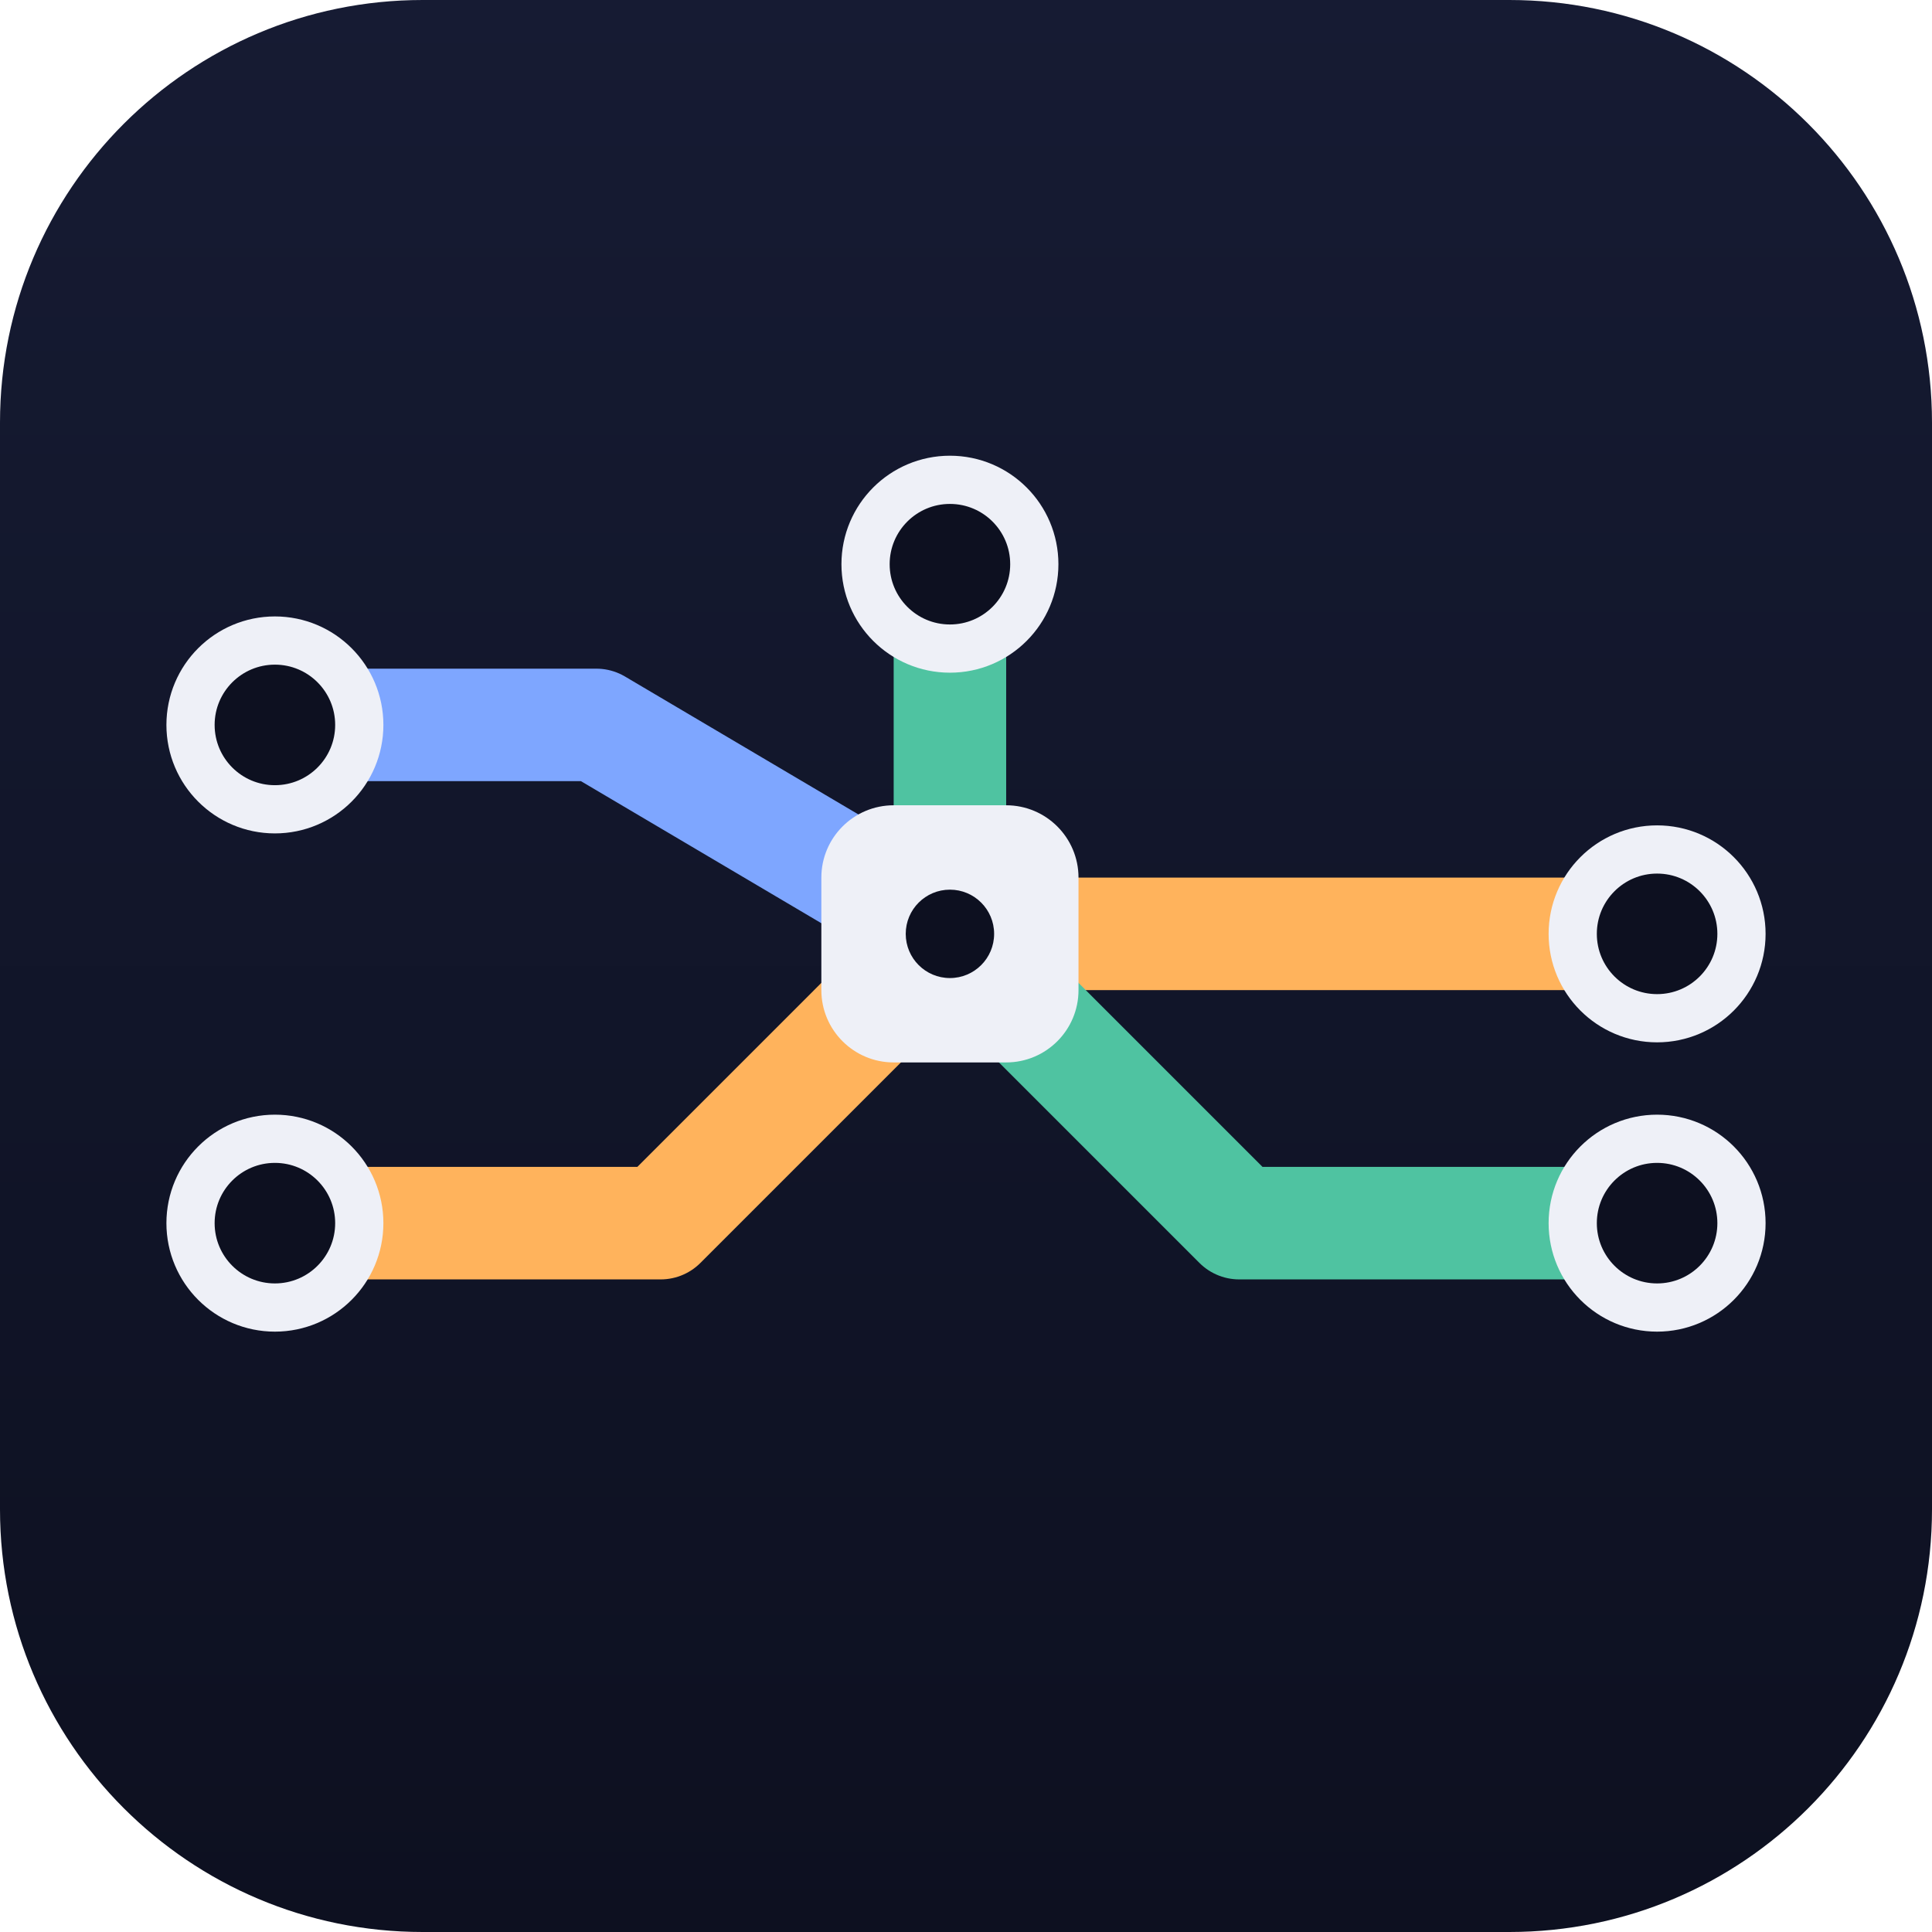
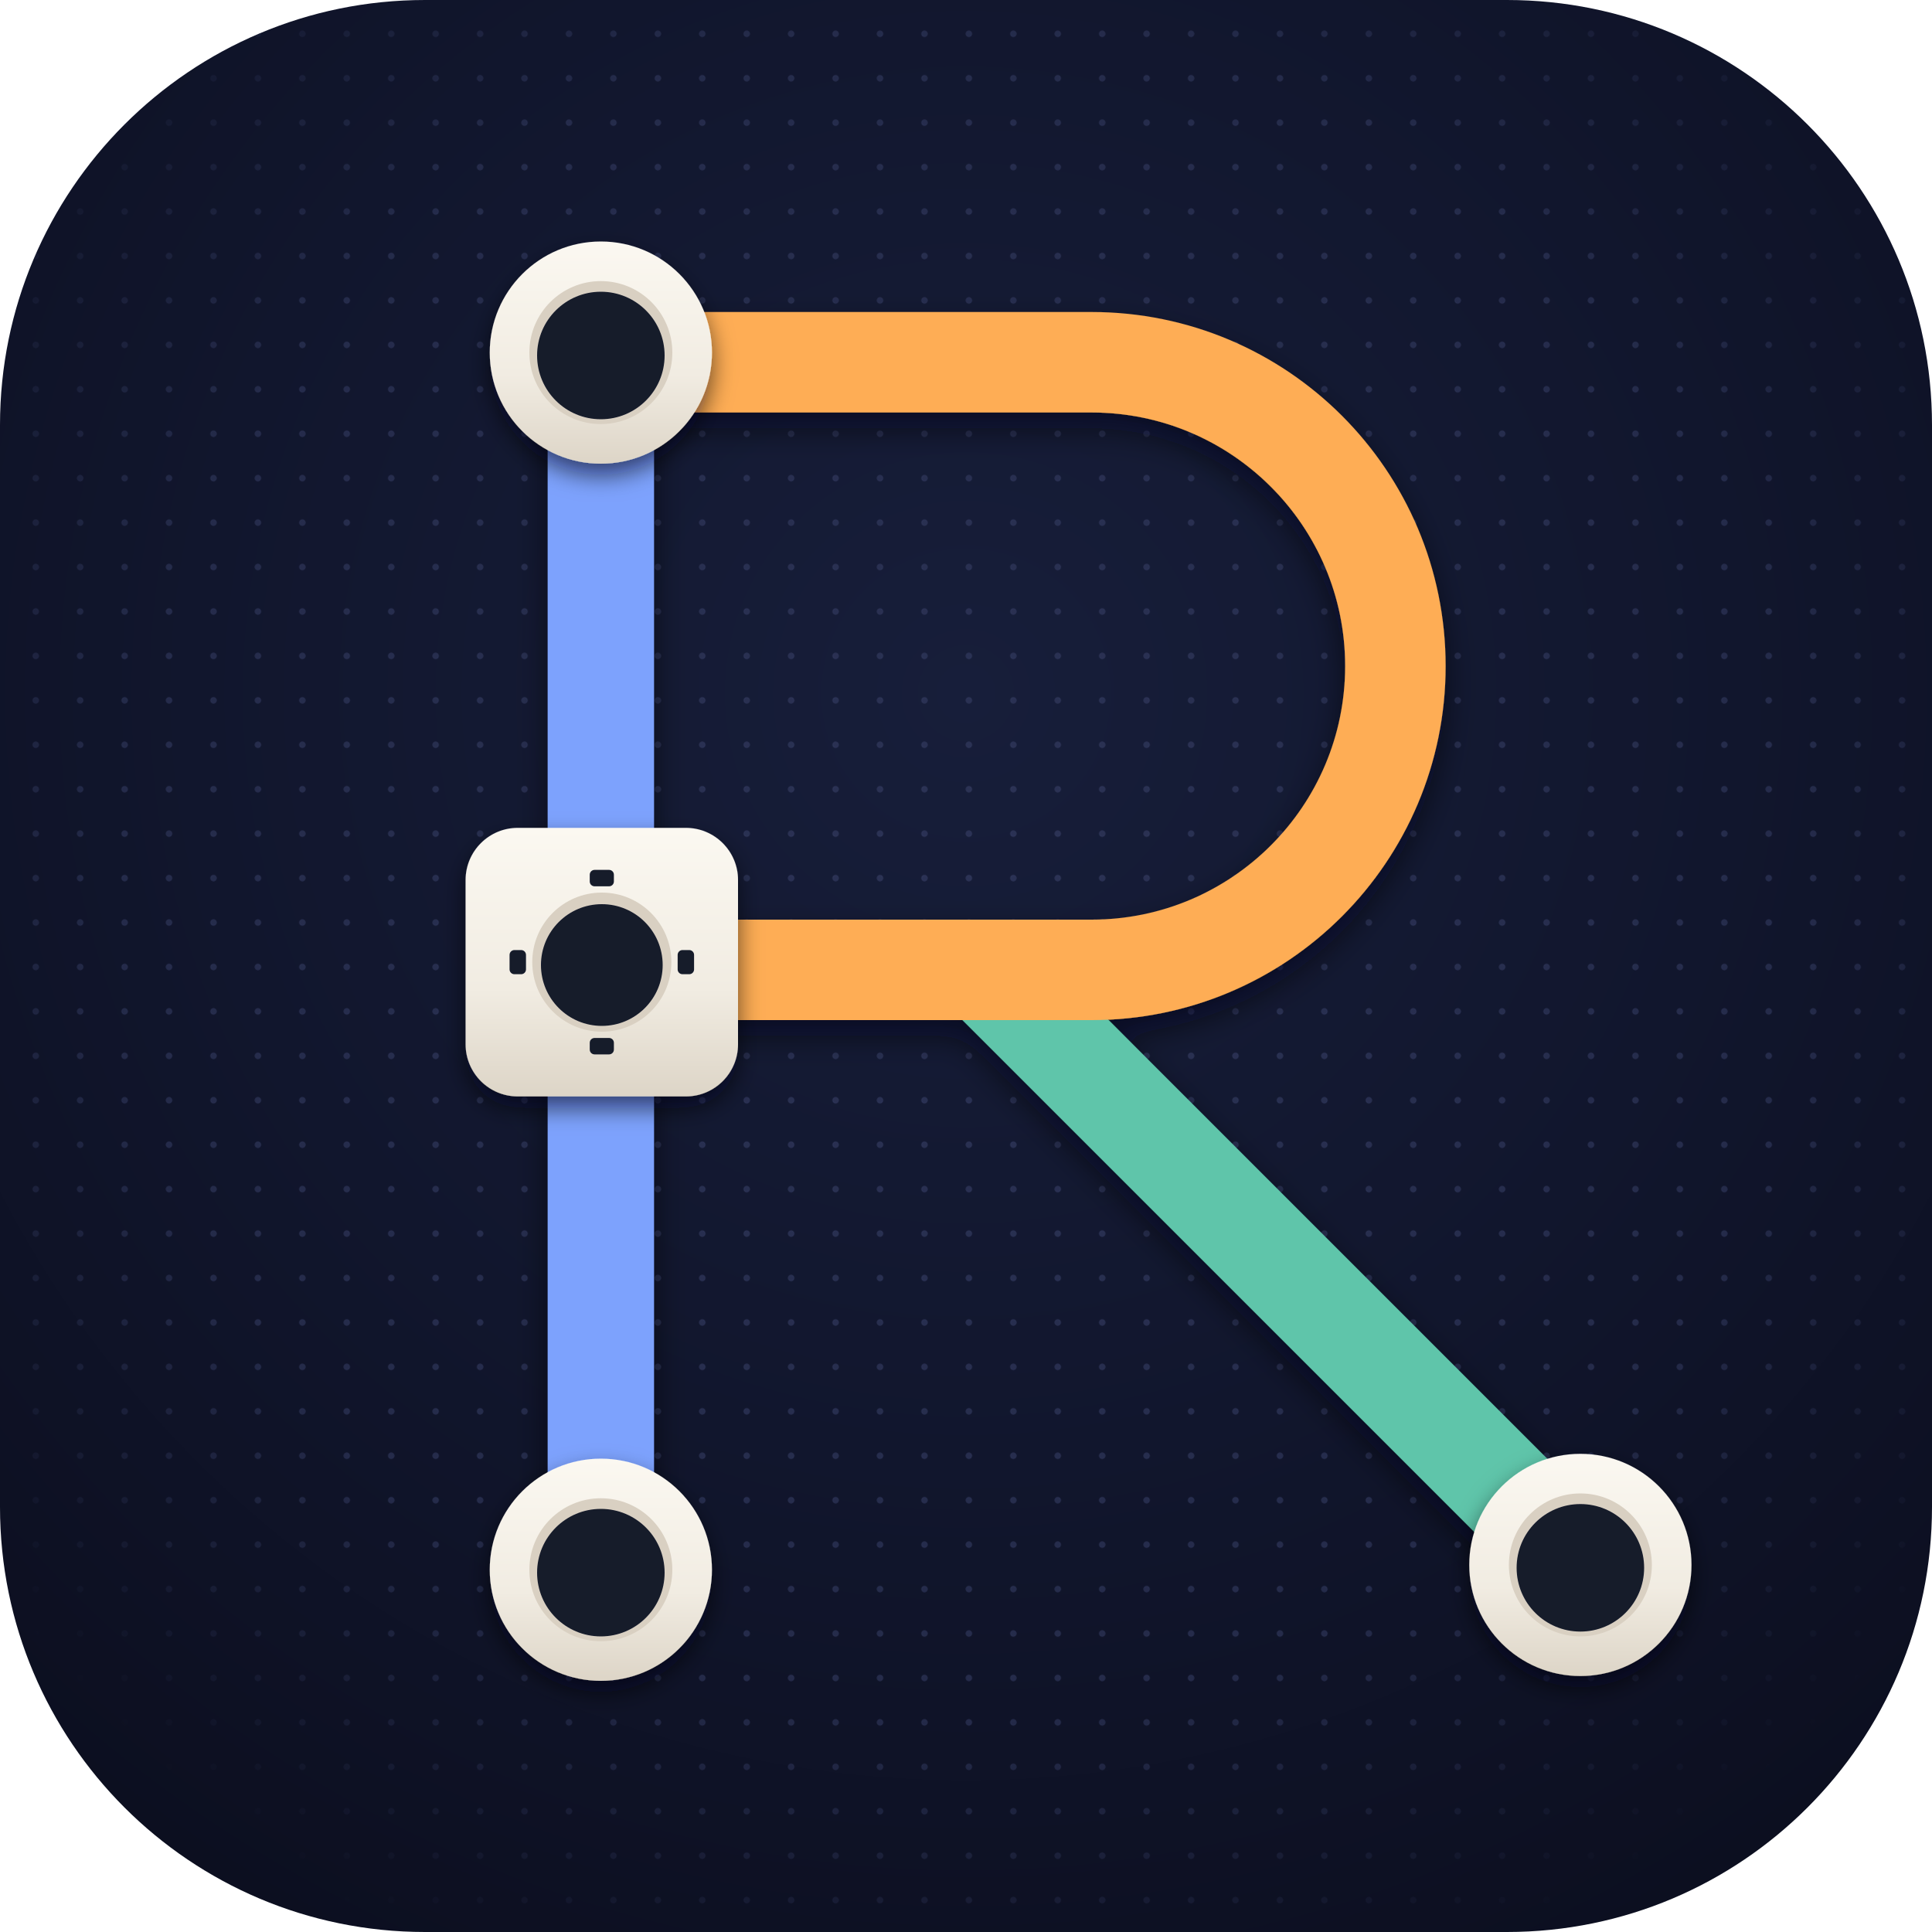
- <svg xmlns="http://www.w3.org/2000/svg" viewBox="0 0 512 512">
+ <svg xmlns="http://www.w3.org/2000/svg" viewBox="0 0 2000 2000">
  <defs>
-     <linearGradient id="g" x1="0" y1="0" x2="0" y2="1">
-       <stop offset="0" stop-color="#161b33" />
-       <stop offset="1" stop-color="#0d1020" />
+     <radialGradient id="bgg" cx="50%" cy="36%" r="72%">
+       <stop offset="0" stop-color="#171e3a" />
+       <stop offset=".55" stop-color="#11162d" />
+       <stop offset="1" stop-color="#0c0f20" />
+     </radialGradient>
+     <pattern id="dots" width="46" height="46" patternUnits="userSpaceOnUse" x="14" y="12">
+       <circle cx="23" cy="23" r="3.4" fill="#2b3254" />
+     </pattern>
+     <radialGradient id="fade" cx="50%" cy="45%" r="62%">
+       <stop offset="0" stop-color="#fff" />
+       <stop offset=".7" stop-color="#fff" stop-opacity=".75" />
+       <stop offset="1" stop-color="#fff" stop-opacity="0" />
+     </radialGradient>
+     <mask id="dm">
+       <rect width="2000" height="2000" fill="url(#fade)" />
+     </mask>
+     <linearGradient id="cream" x1="0" y1="0" x2="0" y2="1">
+       <stop offset="0" stop-color="#fbf8f1" />
+       <stop offset=".6" stop-color="#f1ece2" />
+       <stop offset="1" stop-color="#ddd5c7" />
    </linearGradient>
+     <filter id="sh" x="-10%" y="-10%" width="120%" height="125%">
+       <feDropShadow dx="0" dy="16" stdDeviation="16" flood-color="#03050d" flood-opacity=".55" />
+     </filter>
+     <filter id="sh2" x="-10%" y="-10%" width="120%" height="125%">
+       <feDropShadow dx="0" dy="12" stdDeviation="12" flood-color="#03050d" flood-opacity=".6" />
+     </filter>
+     <clipPath id="rc">
+       <rect width="2000" height="2000" rx="440" />
+     </clipPath>
  </defs>
-   <rect width="512" height="512" rx="112" fill="url(#g)" />
-   <svg x="26" y="96" width="460" height="320" viewBox="-8 -8 216 136">
-     <g fill="none" stroke-width="14" stroke-linecap="round" stroke-linejoin="round">
-       <path d="M14 92H62L98 56H186" stroke="#ffb35c" />
-       <path d="M98 10V56L134 92H186" stroke="#4fc3a1" />
-       <path d="M14 30H54L98 56" stroke="#7ea6ff" />
+   <g clip-path="url(#rc)">
+     <rect width="2000" height="2000" fill="url(#bgg)" />
+     <rect width="2000" height="2000" fill="url(#dots)" mask="url(#dm)" />
+     <g>
+       <g filter="url(#sh)" fill="none" stroke-linecap="butt" stroke-linejoin="round">
+         <path d="M1020 1004 L1636 1620" stroke="#5ec5aa" stroke-width="107" />
+         <path d="M622 365 V1625" stroke="#7da2fd" stroke-width="110" />
+         <path d="M640 375 H1130 A314.5 314.5 0 0 1 1130 1004 H640" stroke="#fead54" stroke-width="104" />
+       </g>
+       <g filter="url(#sh2)">
+         <circle cx="622" cy="365" r="115" fill="url(#cream)" />
+         <circle cx="622" cy="365" r="74" fill="#d9d0c2" />
+         <circle cx="622" cy="368" r="66" fill="#141a2c" />
+         <circle cx="622" cy="1625" r="115" fill="url(#cream)" />
+         <circle cx="622" cy="1625" r="74" fill="#d9d0c2" />
+         <circle cx="622" cy="1628" r="66" fill="#141a2c" />
+         <circle cx="1636" cy="1620" r="115" fill="url(#cream)" />
+         <circle cx="1636" cy="1620" r="74" fill="#d9d0c2" />
+         <circle cx="1636" cy="1623" r="66" fill="#141a2c" />
+         <rect x="482" y="857" width="282" height="278" rx="54" fill="url(#cream)" />
+         <circle cx="623" cy="996" r="72" fill="#d9d0c2" />
+         <circle cx="623" cy="999" r="63" fill="#141a2c" />
+         <rect x="610.5" y="900.5" width="25" height="17" rx="5" fill="#141a2c" />
+         <rect x="610.5" y="1074.5" width="25" height="17" rx="5" fill="#141a2c" />
+         <rect x="527.5" y="983.5" width="17" height="25" rx="5" fill="#141a2c" />
+         <rect x="701.5" y="983.5" width="17" height="25" rx="5" fill="#141a2c" />
+       </g>
    </g>
-     <rect x="82" y="40" width="32" height="32" rx="9" fill="#eef0f7" />
-     <circle cx="98" cy="56" r="5.5" fill="#0d1020" />
-     <g fill="#0d1020" stroke="#eef0f7" stroke-width="6">
-       <circle cx="14" cy="92" r="10.5" />
-       <circle cx="186" cy="56" r="10.5" />
-       <circle cx="98" cy="10" r="10.5" />
-       <circle cx="186" cy="92" r="10.5" />
-       <circle cx="14" cy="30" r="10.5" />
-     </g>
-   </svg>
+   </g>
</svg>
